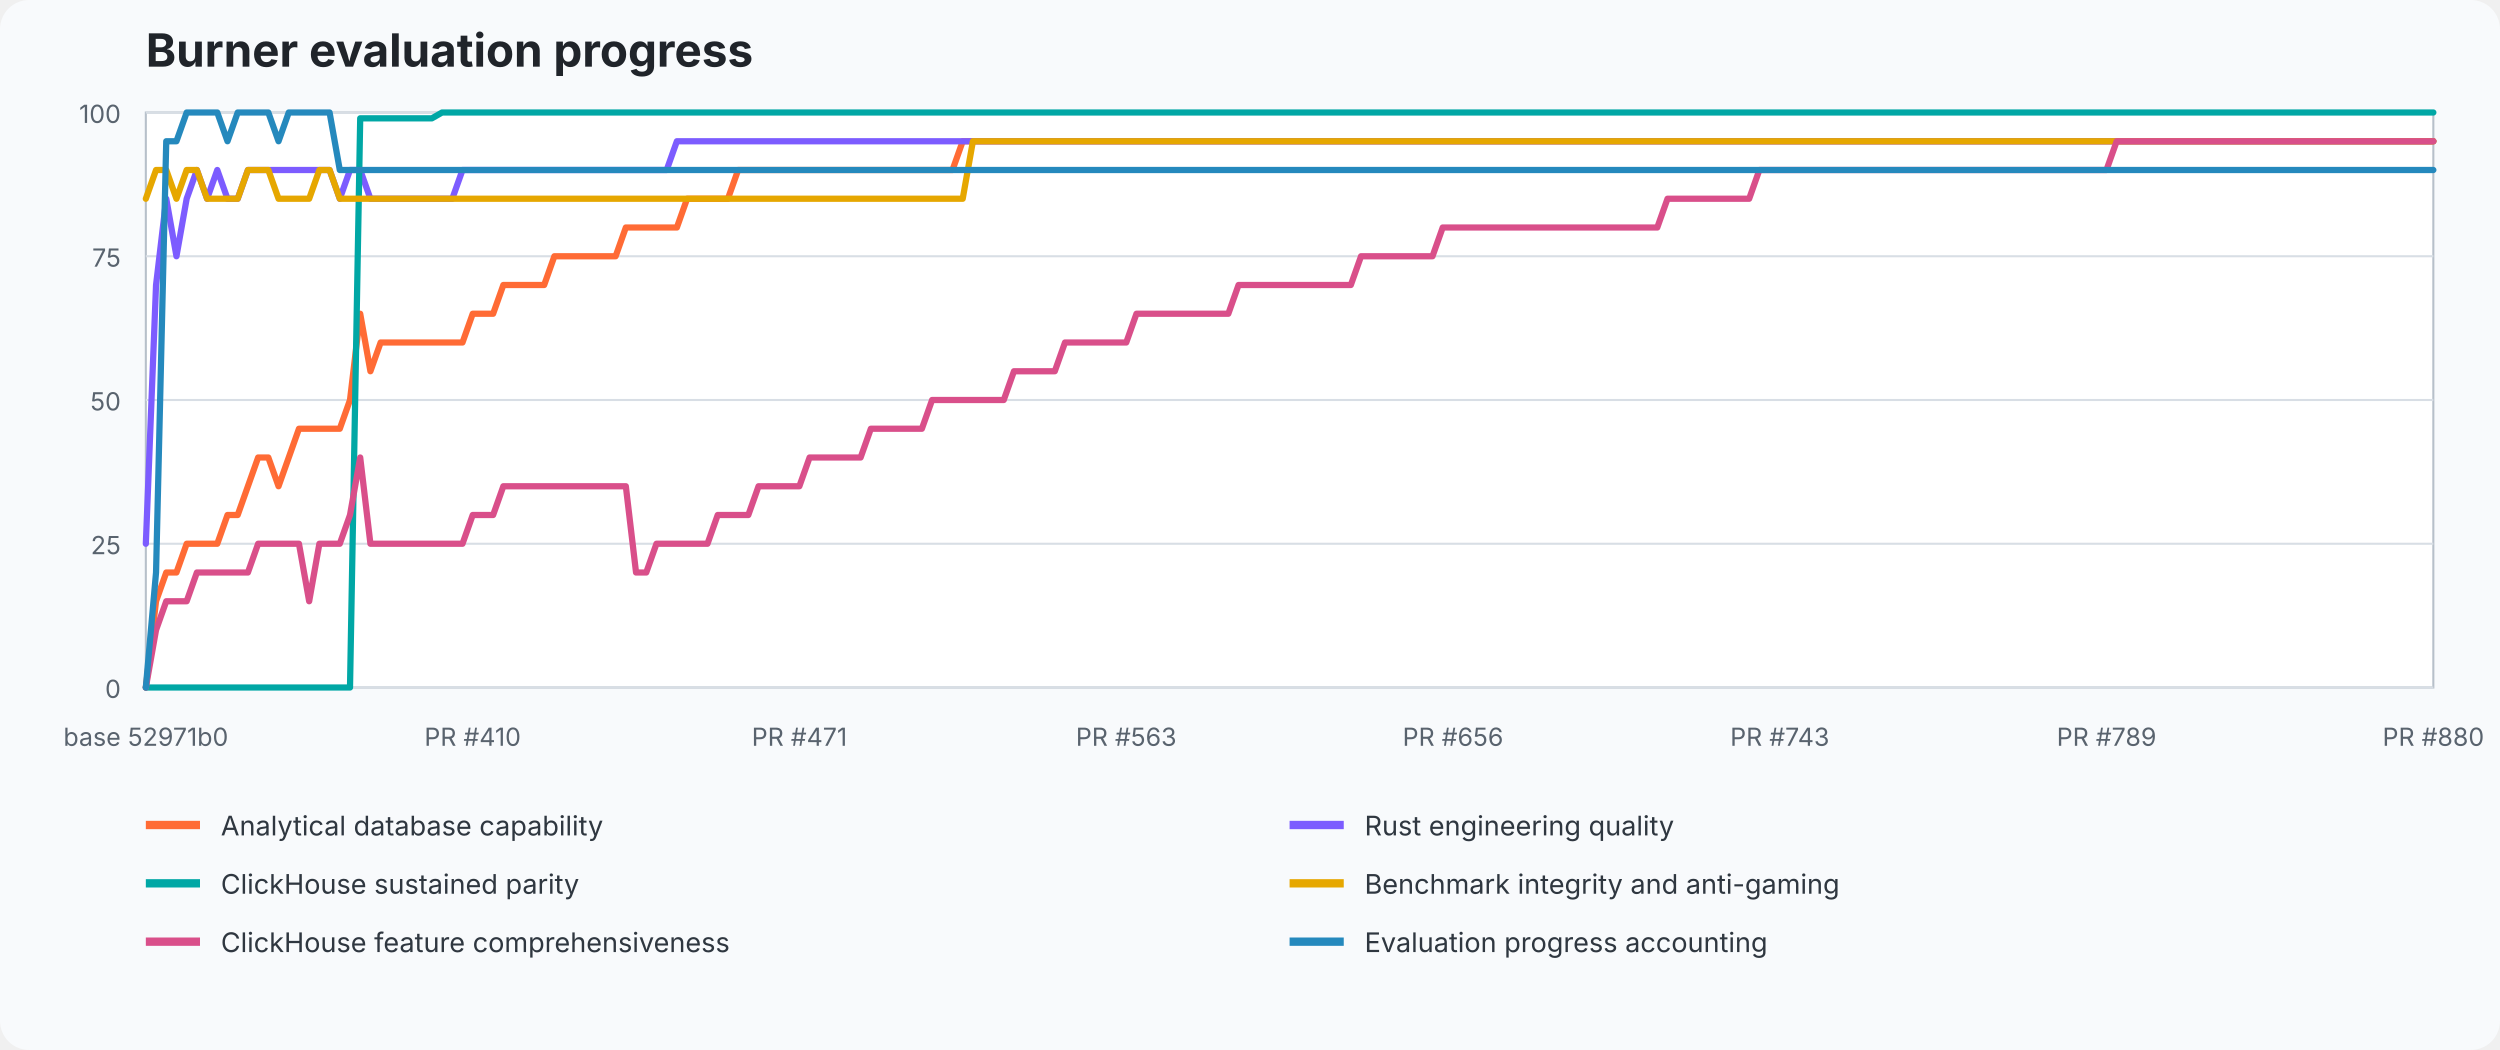
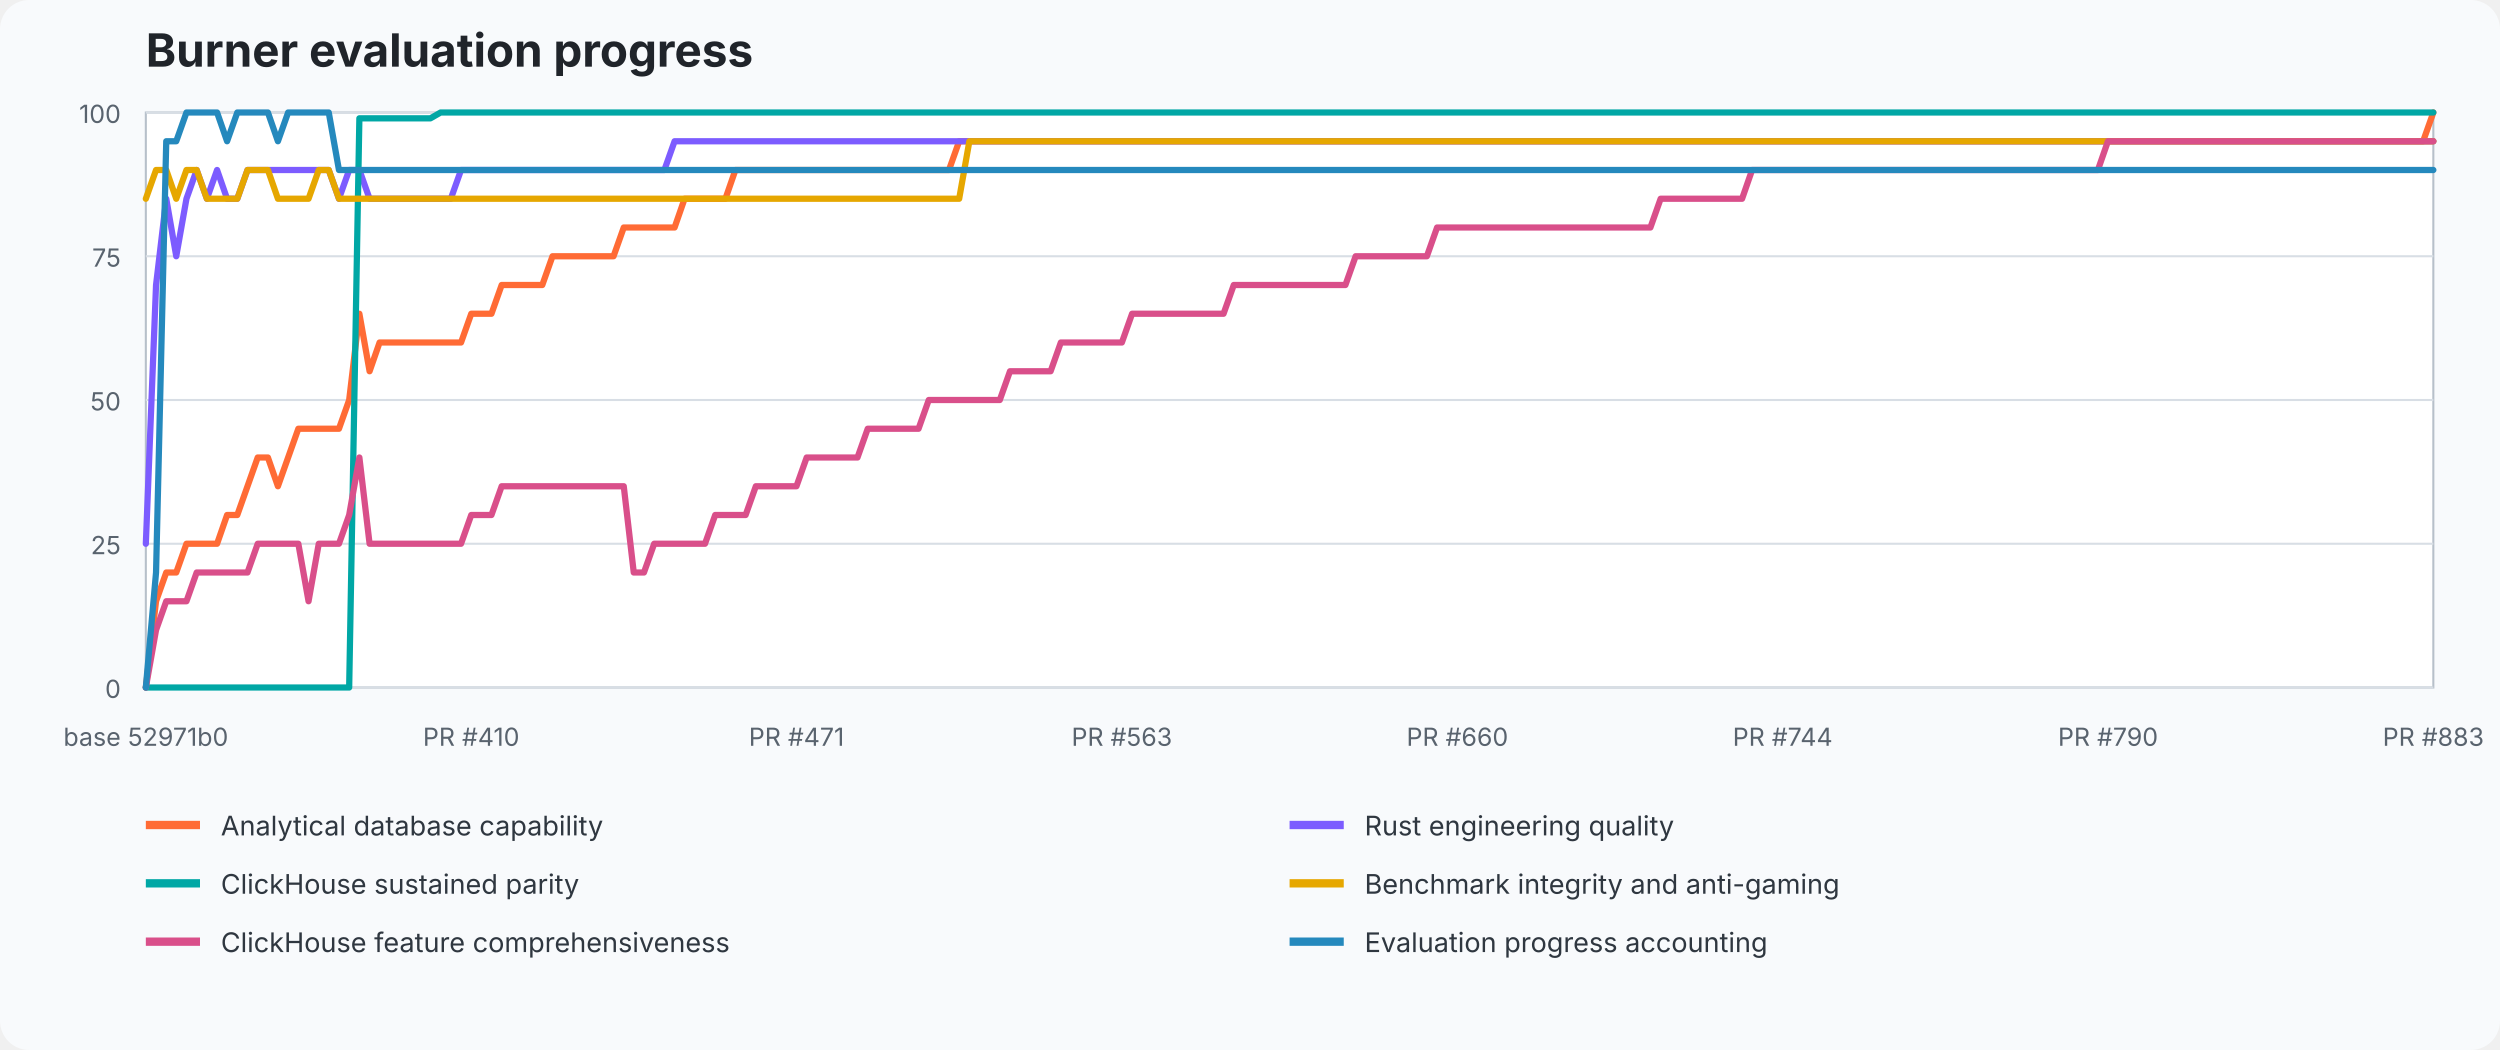
<svg xmlns="http://www.w3.org/2000/svg" width="1200" height="504" viewBox="0 0 1200 504" role="img" aria-labelledby="title desc">
  <style>text{font-family:ui-sans-serif,system-ui,-apple-system,BlinkMacSystemFont,"Segoe UI",sans-serif}.title{font-size:22px;font-weight:700;fill:#20242a}.axis{font-size:12px;fill:#59636e}.legend{font-size:13px;fill:#2f3740}.grid{stroke:#d8dee5;stroke-width:1}.plot{fill:#fff;stroke:#b7c0ca}</style>
  <rect width="100%" height="100%" fill="#f8fafc" rx="14" />
  <text x="70" y="32" class="title">Burner evaluation progress</text>
  <rect x="70" y="54" width="1098" height="276" class="plot" />
  <line x1="70" y1="330" x2="1168" y2="330" class="grid" />
  <text x="58" y="335" text-anchor="end" class="axis">0</text>
  <line x1="70" y1="261" x2="1168" y2="261" class="grid" />
  <text x="58" y="266" text-anchor="end" class="axis">25</text>
  <line x1="70" y1="192" x2="1168" y2="192" class="grid" />
  <text x="58" y="197" text-anchor="end" class="axis">50</text>
  <line x1="70" y1="123" x2="1168" y2="123" class="grid" />
  <text x="58" y="128" text-anchor="end" class="axis">75</text>
  <line x1="70" y1="54" x2="1168" y2="54" class="grid" />
  <text x="58" y="59" text-anchor="end" class="axis">100</text>
-   <polyline points="70.0,330.0 74.9,288.6 79.8,274.8 84.7,274.8 89.6,261.0 94.5,261.0 99.4,261.0 104.3,261.0 109.2,247.2 114.1,247.2 119.0,233.4 123.9,219.6 128.8,219.6 133.7,233.4 138.6,219.6 143.5,205.8 148.4,205.8 153.3,205.8 158.2,205.8 163.1,205.8 168.0,192.0 172.9,150.6 177.8,178.2 182.7,164.4 187.6,164.4 192.5,164.4 197.4,164.4 202.3,164.4 207.3,164.4 212.2,164.4 217.1,164.4 222.0,164.4 226.9,150.6 231.8,150.6 236.7,150.6 241.6,136.8 246.5,136.8 251.4,136.8 256.3,136.8 261.2,136.8 266.1,123.0 271.0,123.0 275.9,123.0 280.8,123.0 285.7,123.0 290.6,123.0 295.5,123.0 300.4,109.2 305.3,109.2 310.2,109.2 315.1,109.2 320.0,109.2 324.9,109.2 329.8,95.4 334.7,95.4 339.6,95.4 344.5,95.4 349.4,95.4 354.3,81.6 359.2,81.6 364.1,81.6 369.0,81.6 373.9,81.6 378.8,81.6 383.7,81.6 388.6,81.6 393.5,81.6 398.4,81.6 403.3,81.6 408.2,81.6 413.1,81.6 418.0,81.6 422.9,81.6 427.8,81.6 432.7,81.6 437.6,81.6 442.5,81.6 447.4,81.6 452.3,81.6 457.2,81.6 462.1,67.8 467.0,67.8 471.9,67.8 476.8,67.8 481.8,67.8 486.7,67.8 491.6,67.8 496.5,67.8 501.4,67.8 506.3,67.8 511.2,67.8 516.1,67.8 521.0,67.8 525.9,67.8 530.8,67.8 535.7,67.8 540.6,67.8 545.5,67.8 550.4,67.8 555.3,67.8 560.2,67.8 565.1,67.8 570.0,67.8 574.9,67.8 579.8,67.8 584.7,67.8 589.6,67.8 594.5,67.8 599.4,67.8 604.3,67.8 609.2,67.8 614.1,67.8 619.0,67.8 623.9,67.8 628.8,67.8 633.7,67.8 638.6,67.8 643.5,67.8 648.4,67.8 653.3,67.8 658.2,67.8 663.1,67.8 668.0,67.8 672.9,67.8 677.8,67.8 682.7,67.8 687.6,67.8 692.5,67.8 697.4,67.8 702.3,67.8 707.2,67.8 712.1,67.8 717.0,67.8 721.9,67.8 726.8,67.8 731.7,67.8 736.6,67.8 741.5,67.8 746.4,67.8 751.3,67.8 756.3,67.8 761.2,67.8 766.1,67.8 771.0,67.8 775.9,67.8 780.8,67.8 785.7,67.8 790.6,67.8 795.5,67.8 800.4,67.8 805.3,67.8 810.2,67.8 815.1,67.8 820.0,67.8 824.9,67.8 829.8,67.8 834.7,67.8 839.6,67.8 844.5,67.8 849.4,67.8 854.3,67.8 859.2,67.8 864.1,67.8 869.0,67.8 873.9,67.8 878.8,67.8 883.7,67.8 888.6,67.8 893.5,67.8 898.4,67.8 903.3,67.8 908.2,67.8 913.1,67.8 918.0,67.8 922.9,67.8 927.8,67.8 932.7,67.8 937.6,67.8 942.5,67.8 947.4,67.8 952.3,67.8 957.2,67.8 962.1,67.8 967.0,67.8 971.9,67.8 976.8,67.8 981.7,67.8 986.6,67.8 991.5,67.8 996.4,67.8 1001.3,67.8 1006.2,67.8 1011.1,67.8 1016.0,67.8 1020.9,67.8 1025.8,67.8 1030.8,67.8 1035.7,67.8 1040.6,67.8 1045.5,67.8 1050.4,67.8 1055.3,67.8 1060.2,67.8 1065.1,67.8 1070.0,67.8 1074.9,67.8 1079.8,67.8 1084.7,67.8 1089.6,67.8 1094.5,67.8 1099.4,67.8 1104.3,67.8 1109.2,67.8 1114.1,67.8 1119.0,67.8 1123.9,67.8 1128.8,67.8 1133.7,67.8 1138.6,67.8 1143.5,67.8 1148.4,67.8 1153.3,67.8 1158.2,67.8 1163.1,67.8 1168.0,67.8" fill="none" stroke="#ff6b35" stroke-width="3" stroke-linejoin="round" stroke-linecap="round" />
-   <polyline points="70.0,261.0 74.9,136.8 79.8,95.4 84.7,123.0 89.6,95.4 94.5,81.6 99.4,95.4 104.3,81.6 109.2,95.4 114.1,95.4 119.0,81.6 123.9,81.6 128.8,81.6 133.7,81.6 138.6,81.6 143.5,81.6 148.4,81.6 153.3,81.6 158.2,81.6 163.1,95.4 168.0,81.6 172.9,81.6 177.8,95.4 182.7,95.4 187.6,95.4 192.5,95.4 197.4,95.4 202.3,95.4 207.3,95.4 212.2,95.4 217.1,95.4 222.0,81.6 226.9,81.6 231.8,81.6 236.7,81.6 241.6,81.6 246.5,81.6 251.4,81.6 256.3,81.6 261.2,81.6 266.1,81.6 271.0,81.6 275.9,81.6 280.8,81.6 285.7,81.6 290.6,81.6 295.5,81.6 300.4,81.6 305.3,81.6 310.2,81.6 315.1,81.6 320.0,81.6 324.9,67.8 329.8,67.8 334.7,67.8 339.6,67.8 344.5,67.8 349.4,67.8 354.3,67.8 359.2,67.8 364.1,67.8 369.0,67.8 373.9,67.8 378.8,67.8 383.7,67.8 388.6,67.8 393.5,67.8 398.4,67.8 403.3,67.8 408.2,67.8 413.1,67.8 418.0,67.8 422.9,67.8 427.8,67.8 432.7,67.8 437.6,67.8 442.5,67.8 447.4,67.8 452.3,67.8 457.2,67.8 462.1,67.8 467.0,67.8 471.9,67.8 476.8,67.8 481.8,67.8 486.7,67.8 491.6,67.8 496.5,67.8 501.4,67.8 506.3,67.8 511.2,67.8 516.1,67.8 521.0,67.8 525.9,67.8 530.8,67.8 535.7,67.8 540.6,67.8 545.5,67.8 550.4,67.8 555.3,67.8 560.2,67.8 565.1,67.8 570.0,67.8 574.9,67.8 579.8,67.8 584.7,67.8 589.6,67.8 594.5,67.8 599.4,67.8 604.3,67.8 609.2,67.8 614.1,67.8 619.0,67.8 623.9,67.8 628.8,67.8 633.7,67.8 638.6,67.8 643.5,67.8 648.4,67.8 653.3,67.8 658.2,67.8 663.1,67.8 668.0,67.8 672.9,67.8 677.8,67.8 682.7,67.8 687.6,67.8 692.5,67.8 697.4,67.8 702.3,67.8 707.2,67.8 712.1,67.8 717.0,67.8 721.9,67.8 726.8,67.8 731.7,67.8 736.6,67.8 741.5,67.8 746.4,67.8 751.3,67.8 756.3,67.8 761.2,67.8 766.1,67.8 771.0,67.8 775.9,67.8 780.8,67.8 785.7,67.8 790.6,67.8 795.5,67.8 800.4,67.8 805.3,67.8 810.2,67.8 815.1,67.8 820.0,67.8 824.9,67.8 829.8,67.8 834.7,67.8 839.6,67.8 844.5,67.8 849.4,67.8 854.3,67.8 859.2,67.8 864.1,67.8 869.0,67.8 873.9,67.8 878.8,67.8 883.7,67.8 888.6,67.8 893.5,67.8 898.4,67.8 903.3,67.8 908.2,67.8 913.1,67.8 918.0,67.8 922.9,67.8 927.8,67.8 932.7,67.8 937.6,67.8 942.5,67.8 947.4,67.8 952.3,67.8 957.2,67.8 962.1,67.8 967.0,67.8 971.9,67.8 976.8,67.8 981.7,67.8 986.6,67.8 991.5,67.8 996.4,67.8 1001.3,67.8 1006.2,67.8 1011.1,67.8 1016.0,67.8 1020.9,67.8 1025.8,67.8 1030.8,67.8 1035.7,67.8 1040.6,67.8 1045.5,67.8 1050.4,67.8 1055.3,67.8 1060.2,67.8 1065.1,67.8 1070.0,67.8 1074.9,67.8 1079.8,67.8 1084.7,67.8 1089.6,67.8 1094.5,67.8 1099.4,67.8 1104.3,67.8 1109.2,67.8 1114.1,67.8 1119.0,67.8 1123.9,67.8 1128.8,67.8 1133.7,67.8 1138.6,67.8 1143.5,67.8 1148.4,67.8 1153.3,67.8 1158.2,67.8 1163.1,67.8 1168.0,67.8" fill="none" stroke="#7c5cff" stroke-width="3" stroke-linejoin="round" stroke-linecap="round" />
-   <polyline points="70.0,330.0 74.9,330.0 79.8,330.0 84.7,330.0 89.6,330.0 94.5,330.0 99.4,330.0 104.3,330.0 109.2,330.0 114.1,330.0 119.0,330.0 123.9,330.0 128.8,330.0 133.7,330.0 138.6,330.0 143.5,330.0 148.4,330.0 153.3,330.0 158.2,330.0 163.1,330.0 168.0,330.0 172.9,56.8 177.8,56.8 182.7,56.8 187.6,56.8 192.5,56.8 197.4,56.8 202.3,56.8 207.3,56.8 212.2,54.0 217.1,54.0 222.0,54.0 226.9,54.0 231.8,54.0 236.7,54.0 241.6,54.0 246.5,54.0 251.4,54.0 256.3,54.0 261.2,54.0 266.1,54.0 271.0,54.0 275.9,54.0 280.8,54.0 285.7,54.0 290.6,54.0 295.5,54.0 300.4,54.0 305.3,54.0 310.2,54.0 315.1,54.0 320.0,54.0 324.9,54.0 329.8,54.0 334.7,54.0 339.6,54.0 344.5,54.0 349.4,54.0 354.3,54.0 359.2,54.0 364.1,54.0 369.0,54.0 373.9,54.0 378.8,54.0 383.7,54.0 388.6,54.0 393.5,54.0 398.4,54.0 403.3,54.0 408.2,54.0 413.1,54.0 418.0,54.0 422.9,54.0 427.8,54.0 432.7,54.0 437.6,54.0 442.5,54.0 447.4,54.0 452.3,54.0 457.2,54.0 462.1,54.0 467.0,54.0 471.9,54.0 476.8,54.0 481.8,54.0 486.7,54.0 491.6,54.0 496.5,54.0 501.4,54.0 506.3,54.0 511.2,54.0 516.1,54.0 521.0,54.0 525.9,54.0 530.8,54.0 535.7,54.0 540.6,54.0 545.5,54.0 550.4,54.0 555.3,54.0 560.2,54.0 565.1,54.0 570.0,54.0 574.9,54.0 579.8,54.0 584.7,54.0 589.6,54.0 594.5,54.0 599.4,54.0 604.3,54.0 609.2,54.0 614.1,54.0 619.0,54.0 623.9,54.0 628.8,54.0 633.7,54.0 638.6,54.0 643.5,54.0 648.4,54.0 653.3,54.0 658.2,54.0 663.1,54.0 668.0,54.0 672.9,54.0 677.8,54.0 682.7,54.0 687.6,54.0 692.5,54.0 697.4,54.0 702.3,54.0 707.2,54.0 712.1,54.0 717.0,54.0 721.9,54.0 726.8,54.0 731.7,54.0 736.6,54.0 741.5,54.0 746.4,54.0 751.3,54.0 756.3,54.0 761.2,54.0 766.1,54.0 771.0,54.0 775.9,54.0 780.8,54.0 785.7,54.0 790.6,54.0 795.5,54.0 800.4,54.0 805.3,54.0 810.2,54.0 815.1,54.0 820.0,54.0 824.9,54.0 829.8,54.0 834.7,54.0 839.6,54.0 844.5,54.0 849.4,54.0 854.3,54.0 859.2,54.0 864.1,54.0 869.0,54.0 873.9,54.0 878.8,54.0 883.7,54.0 888.6,54.0 893.5,54.0 898.4,54.0 903.3,54.0 908.2,54.0 913.1,54.0 918.0,54.0 922.9,54.0 927.8,54.0 932.7,54.0 937.6,54.0 942.5,54.0 947.4,54.0 952.3,54.0 957.2,54.0 962.1,54.0 967.0,54.0 971.9,54.0 976.8,54.0 981.7,54.0 986.6,54.0 991.5,54.0 996.4,54.0 1001.3,54.0 1006.2,54.0 1011.1,54.0 1016.0,54.0 1020.9,54.0 1025.8,54.0 1030.8,54.0 1035.7,54.0 1040.6,54.0 1045.5,54.0 1050.4,54.0 1055.3,54.0 1060.2,54.0 1065.1,54.0 1070.0,54.0 1074.9,54.0 1079.8,54.0 1084.7,54.0 1089.6,54.0 1094.5,54.0 1099.4,54.0 1104.3,54.0 1109.2,54.0 1114.1,54.0 1119.0,54.0 1123.9,54.0 1128.8,54.0 1133.7,54.0 1138.6,54.0 1143.5,54.0 1148.4,54.0 1153.3,54.0 1158.2,54.0 1163.1,54.0 1168.0,54.0" fill="none" stroke="#00a7a5" stroke-width="3" stroke-linejoin="round" stroke-linecap="round" />
-   <polyline points="70.0,95.4 74.9,81.6 79.8,81.6 84.7,95.4 89.6,81.6 94.5,81.6 99.4,95.4 104.3,95.4 109.2,95.4 114.1,95.4 119.0,81.6 123.9,81.6 128.8,81.6 133.7,95.4 138.6,95.4 143.5,95.4 148.4,95.4 153.3,81.6 158.2,81.6 163.1,95.4 168.0,95.4 172.9,95.4 177.8,95.4 182.7,95.4 187.6,95.4 192.5,95.4 197.4,95.4 202.3,95.4 207.3,95.4 212.2,95.4 217.1,95.4 222.0,95.4 226.9,95.4 231.8,95.4 236.7,95.4 241.6,95.4 246.5,95.4 251.4,95.4 256.3,95.4 261.2,95.4 266.1,95.4 271.0,95.4 275.9,95.4 280.8,95.4 285.7,95.4 290.6,95.4 295.5,95.4 300.4,95.4 305.3,95.4 310.2,95.4 315.1,95.4 320.0,95.4 324.9,95.4 329.8,95.4 334.7,95.4 339.6,95.4 344.5,95.4 349.4,95.4 354.3,95.4 359.2,95.4 364.1,95.4 369.0,95.4 373.9,95.4 378.8,95.4 383.7,95.4 388.6,95.4 393.5,95.4 398.4,95.4 403.3,95.4 408.2,95.4 413.1,95.4 418.0,95.4 422.9,95.4 427.8,95.4 432.7,95.4 437.6,95.4 442.5,95.4 447.4,95.4 452.3,95.4 457.2,95.4 462.1,95.4 467.0,67.8 471.9,67.8 476.8,67.8 481.8,67.8 486.7,67.8 491.6,67.8 496.5,67.8 501.4,67.8 506.3,67.8 511.2,67.8 516.1,67.8 521.0,67.8 525.9,67.8 530.8,67.8 535.7,67.8 540.6,67.8 545.5,67.8 550.4,67.8 555.3,67.8 560.2,67.8 565.1,67.8 570.0,67.8 574.9,67.8 579.8,67.8 584.7,67.8 589.6,67.8 594.5,67.8 599.4,67.8 604.3,67.8 609.2,67.8 614.1,67.8 619.0,67.8 623.9,67.8 628.8,67.8 633.7,67.8 638.6,67.8 643.5,67.8 648.4,67.8 653.3,67.8 658.2,67.8 663.1,67.8 668.0,67.8 672.9,67.8 677.8,67.8 682.7,67.8 687.6,67.8 692.5,67.8 697.4,67.8 702.3,67.8 707.2,67.8 712.1,67.8 717.0,67.8 721.9,67.8 726.8,67.8 731.7,67.8 736.6,67.8 741.5,67.8 746.4,67.8 751.3,67.8 756.3,67.8 761.2,67.8 766.1,67.8 771.0,67.8 775.9,67.8 780.8,67.8 785.7,67.8 790.6,67.8 795.5,67.8 800.4,67.8 805.3,67.8 810.2,67.8 815.1,67.8 820.0,67.8 824.9,67.8 829.8,67.8 834.7,67.8 839.6,67.8 844.5,67.8 849.4,67.8 854.3,67.8 859.2,67.8 864.1,67.8 869.0,67.8 873.9,67.8 878.8,67.8 883.7,67.8 888.6,67.8 893.5,67.8 898.4,67.8 903.3,67.8 908.2,67.8 913.1,67.8 918.0,67.8 922.9,67.8 927.8,67.8 932.7,67.8 937.6,67.8 942.5,67.8 947.4,67.8 952.3,67.8 957.2,67.8 962.1,67.8 967.0,67.8 971.9,67.8 976.8,67.8 981.7,67.8 986.6,67.8 991.5,67.8 996.4,67.8 1001.3,67.8 1006.2,67.8 1011.1,67.8 1016.0,67.8 1020.9,67.8 1025.8,67.8 1030.8,67.8 1035.7,67.8 1040.6,67.8 1045.5,67.8 1050.4,67.8 1055.3,67.8 1060.2,67.8 1065.1,67.8 1070.0,67.8 1074.9,67.8 1079.8,67.8 1084.7,67.8 1089.6,67.8 1094.5,67.8 1099.4,67.8 1104.3,67.8 1109.2,67.8 1114.1,67.8 1119.0,67.8 1123.9,67.8 1128.8,67.8 1133.7,67.8 1138.6,67.8 1143.5,67.8 1148.4,67.8 1153.3,67.8 1158.2,67.8 1163.1,67.8 1168.0,67.8" fill="none" stroke="#e6a700" stroke-width="3" stroke-linejoin="round" stroke-linecap="round" />
-   <polyline points="70.0,330.0 74.9,302.4 79.8,288.6 84.7,288.6 89.6,288.6 94.5,274.8 99.4,274.8 104.3,274.8 109.2,274.8 114.1,274.8 119.0,274.8 123.9,261.0 128.8,261.0 133.7,261.0 138.6,261.0 143.5,261.0 148.4,288.6 153.3,261.0 158.2,261.0 163.1,261.0 168.0,247.2 172.9,219.6 177.8,261.0 182.7,261.0 187.6,261.0 192.5,261.0 197.4,261.0 202.3,261.0 207.3,261.0 212.2,261.0 217.1,261.0 222.0,261.0 226.9,247.2 231.8,247.2 236.7,247.2 241.6,233.4 246.5,233.4 251.4,233.4 256.3,233.4 261.2,233.4 266.1,233.4 271.0,233.4 275.9,233.4 280.8,233.4 285.7,233.4 290.6,233.4 295.5,233.4 300.4,233.4 305.3,274.8 310.2,274.8 315.1,261.0 320.0,261.0 324.9,261.0 329.8,261.0 334.7,261.0 339.6,261.0 344.5,247.2 349.4,247.2 354.3,247.2 359.2,247.2 364.1,233.4 369.0,233.4 373.9,233.4 378.8,233.4 383.7,233.4 388.6,219.6 393.5,219.6 398.4,219.6 403.3,219.6 408.2,219.6 413.1,219.6 418.0,205.8 422.9,205.8 427.8,205.8 432.7,205.8 437.6,205.8 442.5,205.8 447.4,192.0 452.3,192.0 457.2,192.0 462.1,192.0 467.0,192.0 471.9,192.0 476.8,192.0 481.8,192.0 486.7,178.2 491.6,178.2 496.5,178.2 501.4,178.2 506.3,178.2 511.2,164.4 516.1,164.4 521.0,164.4 525.9,164.4 530.8,164.4 535.7,164.4 540.6,164.4 545.5,150.6 550.4,150.6 555.3,150.6 560.2,150.6 565.1,150.6 570.0,150.6 574.9,150.6 579.8,150.6 584.7,150.6 589.6,150.6 594.5,136.8 599.4,136.8 604.3,136.8 609.2,136.8 614.1,136.8 619.0,136.8 623.9,136.8 628.8,136.8 633.7,136.8 638.6,136.8 643.5,136.8 648.4,136.8 653.3,123.0 658.2,123.0 663.1,123.0 668.0,123.0 672.9,123.0 677.8,123.0 682.7,123.0 687.6,123.0 692.5,109.2 697.4,109.2 702.3,109.2 707.2,109.2 712.1,109.2 717.0,109.2 721.9,109.2 726.8,109.2 731.7,109.2 736.6,109.2 741.5,109.2 746.4,109.2 751.3,109.2 756.3,109.2 761.2,109.2 766.1,109.2 771.0,109.2 775.9,109.2 780.8,109.2 785.7,109.2 790.6,109.2 795.5,109.2 800.4,95.4 805.3,95.4 810.2,95.4 815.1,95.4 820.0,95.4 824.9,95.4 829.8,95.4 834.7,95.4 839.6,95.4 844.5,81.6 849.4,81.6 854.3,81.6 859.2,81.6 864.1,81.6 869.0,81.6 873.9,81.6 878.8,81.6 883.7,81.6 888.6,81.6 893.5,81.6 898.4,81.6 903.3,81.6 908.2,81.6 913.1,81.6 918.0,81.6 922.9,81.6 927.8,81.6 932.7,81.6 937.6,81.6 942.5,81.6 947.4,81.6 952.3,81.6 957.2,81.6 962.1,81.6 967.0,81.6 971.9,81.6 976.8,81.6 981.7,81.6 986.6,81.6 991.5,81.6 996.4,81.6 1001.3,81.6 1006.2,81.6 1011.1,81.6 1016.0,67.8 1020.9,67.8 1025.8,67.8 1030.8,67.8 1035.7,67.8 1040.6,67.8 1045.5,67.8 1050.4,67.8 1055.3,67.8 1060.2,67.8 1065.1,67.8 1070.0,67.8 1074.9,67.8 1079.8,67.8 1084.7,67.8 1089.6,67.8 1094.5,67.8 1099.4,67.8 1104.3,67.8 1109.2,67.8 1114.1,67.8 1119.0,67.8 1123.9,67.8 1128.8,67.8 1133.7,67.8 1138.6,67.8 1143.5,67.8 1148.4,67.8 1153.3,67.8 1158.2,67.8 1163.1,67.8 1168.0,67.8" fill="none" stroke="#d94f8a" stroke-width="3" stroke-linejoin="round" stroke-linecap="round" />
-   <polyline points="70.0,330.0 74.9,274.8 79.8,67.8 84.7,67.8 89.6,54.0 94.5,54.0 99.4,54.0 104.3,54.0 109.2,67.8 114.1,54.0 119.0,54.0 123.9,54.0 128.8,54.0 133.7,67.8 138.6,54.0 143.5,54.0 148.4,54.0 153.3,54.0 158.2,54.0 163.1,81.6 168.0,81.6 172.9,81.6 177.8,81.6 182.7,81.6 187.6,81.6 192.5,81.6 197.4,81.6 202.3,81.6 207.3,81.6 212.2,81.6 217.1,81.6 222.0,81.6 226.9,81.6 231.8,81.6 236.7,81.6 241.6,81.6 246.5,81.6 251.4,81.6 256.3,81.6 261.2,81.6 266.1,81.6 271.0,81.6 275.9,81.6 280.8,81.6 285.7,81.6 290.6,81.6 295.5,81.6 300.4,81.6 305.3,81.6 310.2,81.6 315.1,81.6 320.0,81.6 324.9,81.6 329.8,81.6 334.7,81.6 339.6,81.6 344.5,81.6 349.4,81.6 354.3,81.6 359.2,81.6 364.1,81.6 369.0,81.6 373.9,81.6 378.8,81.6 383.7,81.6 388.6,81.6 393.5,81.6 398.4,81.6 403.3,81.6 408.2,81.6 413.1,81.6 418.0,81.6 422.9,81.6 427.8,81.6 432.7,81.6 437.6,81.6 442.5,81.6 447.4,81.6 452.3,81.6 457.2,81.6 462.1,81.6 467.0,81.6 471.9,81.6 476.8,81.6 481.8,81.6 486.7,81.6 491.6,81.6 496.5,81.6 501.4,81.6 506.3,81.6 511.2,81.6 516.1,81.6 521.0,81.6 525.9,81.6 530.8,81.6 535.7,81.6 540.6,81.6 545.5,81.6 550.4,81.6 555.3,81.6 560.2,81.6 565.1,81.6 570.0,81.6 574.9,81.6 579.8,81.6 584.7,81.6 589.6,81.6 594.5,81.6 599.4,81.6 604.3,81.6 609.2,81.6 614.1,81.6 619.0,81.6 623.9,81.6 628.8,81.6 633.7,81.6 638.6,81.6 643.5,81.6 648.4,81.6 653.3,81.6 658.2,81.6 663.1,81.6 668.0,81.6 672.9,81.6 677.8,81.6 682.7,81.6 687.6,81.6 692.5,81.6 697.4,81.6 702.3,81.6 707.2,81.6 712.1,81.6 717.0,81.6 721.9,81.6 726.8,81.6 731.7,81.6 736.6,81.6 741.5,81.6 746.4,81.6 751.3,81.6 756.3,81.6 761.2,81.6 766.1,81.6 771.0,81.6 775.9,81.6 780.8,81.6 785.7,81.6 790.6,81.6 795.5,81.6 800.4,81.6 805.3,81.6 810.2,81.6 815.1,81.6 820.0,81.6 824.9,81.6 829.8,81.6 834.7,81.6 839.6,81.6 844.5,81.6 849.4,81.6 854.3,81.6 859.2,81.6 864.1,81.6 869.0,81.6 873.9,81.6 878.8,81.6 883.7,81.6 888.6,81.6 893.5,81.6 898.4,81.6 903.3,81.6 908.2,81.6 913.1,81.6 918.0,81.6 922.9,81.6 927.8,81.6 932.7,81.6 937.6,81.6 942.5,81.6 947.4,81.6 952.3,81.6 957.2,81.6 962.1,81.6 967.0,81.6 971.9,81.6 976.8,81.6 981.7,81.6 986.6,81.6 991.5,81.6 996.4,81.6 1001.3,81.6 1006.2,81.6 1011.1,81.6 1016.0,81.6 1020.9,81.6 1025.8,81.6 1030.8,81.6 1035.7,81.6 1040.6,81.6 1045.5,81.6 1050.4,81.6 1055.3,81.6 1060.2,81.6 1065.1,81.6 1070.0,81.6 1074.9,81.6 1079.8,81.6 1084.7,81.6 1089.6,81.6 1094.5,81.6 1099.4,81.6 1104.3,81.6 1109.2,81.6 1114.1,81.6 1119.0,81.6 1123.9,81.6 1128.8,81.6 1133.7,81.6 1138.6,81.6 1143.5,81.6 1148.4,81.6 1153.3,81.6 1158.2,81.6 1163.1,81.6 1168.0,81.6" fill="none" stroke="#2589bd" stroke-width="3" stroke-linejoin="round" stroke-linecap="round" />
+   <polyline points="70.0,330.0 74.9,288.6 79.8,274.8 84.6,274.8 89.5,261.0 94.4,261.0 99.3,261.0 104.2,261.0 109.0,247.2 113.9,247.2 118.8,233.4 123.7,219.6 128.6,219.6 133.4,233.4 138.3,219.6 143.2,205.8 148.1,205.8 153.0,205.8 157.8,205.8 162.7,205.8 167.6,192.0 172.5,150.6 177.4,178.2 182.2,164.4 187.1,164.4 192.0,164.4 196.9,164.4 201.8,164.4 206.6,164.4 211.5,164.4 216.4,164.4 221.3,164.4 226.2,150.6 231.0,150.6 235.9,150.6 240.8,136.8 245.7,136.8 250.6,136.8 255.4,136.8 260.3,136.8 265.2,123.0 270.1,123.0 275.0,123.0 279.8,123.0 284.7,123.0 289.6,123.0 294.5,123.0 299.4,109.2 304.2,109.2 309.1,109.2 314.0,109.2 318.9,109.2 323.8,109.2 328.6,95.4 333.5,95.4 338.4,95.4 343.3,95.4 348.2,95.4 353.0,81.6 357.9,81.6 362.8,81.6 367.7,81.6 372.6,81.6 377.4,81.6 382.3,81.6 387.2,81.6 392.1,81.6 397.0,81.6 401.8,81.6 406.7,81.6 411.6,81.6 416.5,81.6 421.4,81.6 426.2,81.6 431.1,81.6 436.0,81.6 440.9,81.6 445.8,81.6 450.6,81.6 455.5,81.6 460.4,67.8 465.3,67.8 470.2,67.8 475.0,67.8 479.9,67.8 484.8,67.8 489.7,67.8 494.6,67.8 499.4,67.8 504.3,67.8 509.2,67.8 514.1,67.8 519.0,67.8 523.8,67.8 528.7,67.8 533.6,67.8 538.5,67.8 543.4,67.8 548.2,67.8 553.1,67.8 558.0,67.8 562.9,67.8 567.8,67.8 572.6,67.8 577.5,67.8 582.4,67.8 587.3,67.8 592.2,67.8 597.0,67.8 601.9,67.8 606.8,67.8 611.7,67.8 616.6,67.8 621.4,67.8 626.3,67.8 631.2,67.8 636.1,67.8 641.0,67.8 645.8,67.8 650.7,67.8 655.6,67.8 660.5,67.8 665.4,67.8 670.2,67.8 675.1,67.8 680.0,67.8 684.9,67.8 689.8,67.8 694.6,67.8 699.5,67.8 704.4,67.8 709.3,67.8 714.2,67.8 719.0,67.8 723.9,67.8 728.8,67.8 733.7,67.8 738.6,67.8 743.4,67.8 748.3,67.8 753.2,67.8 758.1,67.8 763.0,67.8 767.8,67.8 772.7,67.8 777.6,67.8 782.5,67.8 787.4,67.8 792.2,67.8 797.1,67.8 802.0,67.8 806.9,67.8 811.8,67.8 816.6,67.8 821.5,67.8 826.4,67.8 831.3,67.8 836.2,67.8 841.0,67.8 845.9,67.8 850.8,67.8 855.7,67.8 860.6,67.8 865.4,67.8 870.3,67.8 875.2,67.8 880.1,67.8 885.0,67.8 889.8,67.8 894.7,67.8 899.6,67.8 904.5,67.8 909.4,67.8 914.2,67.8 919.1,67.8 924.0,67.8 928.9,67.8 933.8,67.8 938.6,67.8 943.5,67.8 948.4,67.8 953.3,67.8 958.2,67.8 963.0,67.8 967.9,67.8 972.8,67.8 977.7,67.8 982.6,67.8 987.4,67.8 992.3,67.8 997.2,67.8 1002.1,67.8 1007.0,67.8 1011.8,67.8 1016.7,67.8 1021.6,67.8 1026.5,67.8 1031.4,67.8 1036.2,67.8 1041.1,67.8 1046.0,67.8 1050.9,67.8 1055.8,67.8 1060.6,67.8 1065.5,67.8 1070.4,67.8 1075.3,67.8 1080.2,67.8 1085.0,67.8 1089.9,67.8 1094.8,67.8 1099.7,67.8 1104.6,67.8 1109.4,67.8 1114.3,67.8 1119.2,67.8 1124.1,67.8 1129.0,67.8 1133.8,67.8 1138.7,67.8 1143.6,67.8 1148.5,67.8 1153.4,67.8 1158.2,67.8 1163.1,67.8 1168.0,54.0" fill="none" stroke="#ff6b35" stroke-width="3" stroke-linejoin="round" stroke-linecap="round" />
+   <polyline points="70.0,261.0 74.9,136.8 79.8,95.4 84.6,123.0 89.5,95.4 94.4,81.6 99.3,95.4 104.2,81.6 109.0,95.4 113.9,95.4 118.8,81.6 123.7,81.6 128.6,81.6 133.4,81.6 138.3,81.6 143.2,81.6 148.1,81.6 153.0,81.6 157.8,81.6 162.7,95.4 167.6,81.6 172.5,81.6 177.4,95.4 182.2,95.4 187.1,95.4 192.0,95.4 196.9,95.4 201.8,95.4 206.6,95.4 211.5,95.4 216.4,95.4 221.3,81.6 226.2,81.6 231.0,81.6 235.9,81.6 240.8,81.6 245.7,81.6 250.6,81.6 255.4,81.6 260.3,81.6 265.2,81.6 270.1,81.6 275.0,81.6 279.8,81.6 284.7,81.6 289.6,81.6 294.5,81.6 299.4,81.6 304.2,81.6 309.1,81.6 314.0,81.6 318.9,81.6 323.8,67.8 328.6,67.8 333.5,67.8 338.4,67.8 343.3,67.8 348.2,67.8 353.0,67.8 357.9,67.8 362.8,67.8 367.7,67.8 372.6,67.8 377.4,67.8 382.3,67.8 387.2,67.8 392.1,67.8 397.0,67.8 401.8,67.8 406.7,67.8 411.6,67.8 416.5,67.8 421.4,67.8 426.2,67.8 431.1,67.8 436.0,67.8 440.9,67.8 445.8,67.8 450.6,67.8 455.5,67.8 460.4,67.8 465.3,67.8 470.2,67.8 475.0,67.8 479.9,67.8 484.8,67.8 489.7,67.8 494.6,67.8 499.4,67.8 504.3,67.8 509.2,67.8 514.1,67.8 519.0,67.8 523.8,67.8 528.7,67.8 533.6,67.8 538.5,67.8 543.4,67.8 548.2,67.8 553.1,67.8 558.0,67.8 562.9,67.8 567.8,67.8 572.6,67.8 577.5,67.8 582.4,67.8 587.3,67.8 592.2,67.8 597.0,67.8 601.9,67.8 606.8,67.8 611.7,67.8 616.6,67.8 621.4,67.8 626.3,67.8 631.2,67.8 636.1,67.8 641.0,67.8 645.8,67.8 650.7,67.8 655.6,67.8 660.5,67.8 665.4,67.8 670.2,67.8 675.1,67.8 680.0,67.8 684.9,67.8 689.8,67.8 694.6,67.8 699.5,67.8 704.4,67.8 709.3,67.8 714.2,67.8 719.0,67.8 723.9,67.8 728.8,67.8 733.7,67.8 738.6,67.8 743.4,67.8 748.3,67.8 753.2,67.8 758.1,67.8 763.0,67.8 767.8,67.8 772.7,67.8 777.6,67.8 782.5,67.8 787.4,67.8 792.2,67.8 797.1,67.8 802.0,67.8 806.9,67.8 811.8,67.8 816.6,67.8 821.5,67.8 826.4,67.8 831.3,67.8 836.2,67.8 841.0,67.8 845.9,67.8 850.8,67.8 855.7,67.8 860.6,67.8 865.4,67.8 870.3,67.8 875.2,67.8 880.1,67.8 885.0,67.8 889.8,67.8 894.7,67.8 899.6,67.8 904.5,67.8 909.4,67.8 914.2,67.8 919.1,67.8 924.0,67.8 928.9,67.8 933.8,67.8 938.6,67.8 943.5,67.8 948.4,67.8 953.3,67.8 958.2,67.8 963.0,67.8 967.9,67.8 972.8,67.8 977.7,67.8 982.6,67.8 987.4,67.8 992.3,67.8 997.2,67.8 1002.1,67.8 1007.0,67.8 1011.8,67.8 1016.7,67.8 1021.6,67.8 1026.5,67.8 1031.4,67.8 1036.2,67.8 1041.1,67.8 1046.0,67.8 1050.9,67.8 1055.8,67.8 1060.6,67.8 1065.5,67.8 1070.4,67.8 1075.3,67.8 1080.2,67.8 1085.0,67.8 1089.9,67.8 1094.8,67.8 1099.7,67.8 1104.6,67.8 1109.4,67.8 1114.3,67.8 1119.2,67.8 1124.1,67.8 1129.0,67.8 1133.8,67.8 1138.7,67.8 1143.6,67.8 1148.5,67.8 1153.4,67.8 1158.2,67.8 1163.1,67.8 1168.0,67.8" fill="none" stroke="#7c5cff" stroke-width="3" stroke-linejoin="round" stroke-linecap="round" />
+   <polyline points="70.0,330.0 74.9,330.0 79.8,330.0 84.6,330.0 89.5,330.0 94.4,330.0 99.3,330.0 104.2,330.0 109.0,330.0 113.9,330.0 118.8,330.0 123.7,330.0 128.6,330.0 133.4,330.0 138.3,330.0 143.2,330.0 148.1,330.0 153.0,330.0 157.8,330.0 162.7,330.0 167.6,330.0 172.5,56.8 177.4,56.8 182.2,56.8 187.1,56.8 192.0,56.8 196.9,56.8 201.8,56.8 206.6,56.8 211.5,54.0 216.4,54.0 221.3,54.0 226.2,54.0 231.0,54.0 235.9,54.0 240.8,54.0 245.7,54.0 250.6,54.0 255.4,54.0 260.3,54.0 265.2,54.0 270.1,54.0 275.0,54.0 279.8,54.0 284.7,54.0 289.6,54.0 294.5,54.0 299.4,54.0 304.2,54.0 309.1,54.0 314.0,54.0 318.9,54.0 323.8,54.0 328.6,54.0 333.5,54.0 338.4,54.0 343.3,54.0 348.2,54.0 353.0,54.0 357.9,54.0 362.8,54.0 367.7,54.0 372.6,54.0 377.4,54.0 382.3,54.0 387.2,54.0 392.1,54.0 397.0,54.0 401.8,54.0 406.7,54.0 411.6,54.0 416.5,54.0 421.4,54.0 426.2,54.0 431.1,54.0 436.0,54.0 440.9,54.0 445.8,54.0 450.6,54.0 455.5,54.0 460.4,54.0 465.3,54.0 470.2,54.0 475.0,54.0 479.9,54.0 484.8,54.0 489.7,54.0 494.6,54.0 499.4,54.0 504.3,54.0 509.2,54.0 514.1,54.0 519.0,54.0 523.8,54.0 528.7,54.0 533.6,54.0 538.5,54.0 543.4,54.0 548.2,54.0 553.1,54.0 558.0,54.0 562.9,54.0 567.8,54.0 572.6,54.0 577.5,54.0 582.4,54.0 587.3,54.0 592.2,54.0 597.0,54.0 601.9,54.0 606.8,54.0 611.7,54.0 616.6,54.0 621.4,54.0 626.3,54.0 631.2,54.0 636.1,54.0 641.0,54.0 645.8,54.0 650.7,54.0 655.6,54.0 660.5,54.0 665.4,54.0 670.2,54.0 675.1,54.0 680.0,54.0 684.9,54.0 689.8,54.0 694.6,54.0 699.5,54.0 704.4,54.0 709.3,54.0 714.2,54.0 719.0,54.0 723.9,54.0 728.8,54.0 733.7,54.0 738.6,54.0 743.4,54.0 748.3,54.0 753.2,54.0 758.1,54.0 763.0,54.0 767.8,54.0 772.7,54.0 777.6,54.0 782.5,54.0 787.4,54.0 792.2,54.0 797.1,54.0 802.0,54.0 806.9,54.0 811.8,54.0 816.6,54.0 821.5,54.0 826.4,54.0 831.3,54.0 836.2,54.0 841.0,54.0 845.9,54.0 850.8,54.0 855.7,54.0 860.6,54.0 865.4,54.0 870.3,54.0 875.2,54.0 880.1,54.0 885.0,54.0 889.8,54.0 894.7,54.0 899.6,54.0 904.5,54.0 909.4,54.0 914.2,54.0 919.1,54.0 924.0,54.0 928.9,54.0 933.8,54.0 938.6,54.0 943.5,54.0 948.4,54.0 953.3,54.0 958.2,54.0 963.0,54.0 967.9,54.0 972.8,54.0 977.7,54.0 982.6,54.0 987.4,54.0 992.3,54.0 997.2,54.0 1002.1,54.0 1007.0,54.0 1011.8,54.0 1016.7,54.0 1021.6,54.0 1026.5,54.0 1031.4,54.0 1036.2,54.0 1041.1,54.0 1046.0,54.0 1050.9,54.0 1055.8,54.0 1060.6,54.0 1065.5,54.0 1070.4,54.0 1075.3,54.0 1080.2,54.0 1085.0,54.0 1089.9,54.0 1094.8,54.0 1099.7,54.0 1104.6,54.0 1109.4,54.0 1114.3,54.0 1119.2,54.0 1124.1,54.0 1129.0,54.0 1133.8,54.0 1138.7,54.0 1143.6,54.0 1148.5,54.0 1153.4,54.0 1158.2,54.0 1163.1,54.0 1168.0,54.0" fill="none" stroke="#00a7a5" stroke-width="3" stroke-linejoin="round" stroke-linecap="round" />
+   <polyline points="70.0,95.4 74.9,81.6 79.8,81.6 84.6,95.4 89.5,81.6 94.4,81.6 99.3,95.4 104.2,95.4 109.0,95.4 113.9,95.4 118.8,81.6 123.7,81.6 128.6,81.6 133.4,95.4 138.3,95.4 143.2,95.4 148.1,95.4 153.0,81.6 157.8,81.6 162.7,95.4 167.6,95.4 172.5,95.4 177.4,95.4 182.2,95.4 187.1,95.4 192.0,95.4 196.9,95.4 201.8,95.4 206.6,95.4 211.5,95.4 216.4,95.4 221.3,95.4 226.2,95.4 231.0,95.4 235.9,95.4 240.8,95.4 245.7,95.4 250.6,95.4 255.4,95.4 260.3,95.4 265.2,95.4 270.1,95.4 275.0,95.4 279.8,95.4 284.7,95.4 289.6,95.4 294.5,95.4 299.4,95.4 304.2,95.4 309.1,95.4 314.0,95.4 318.9,95.4 323.8,95.4 328.6,95.4 333.5,95.4 338.4,95.4 343.3,95.4 348.2,95.4 353.0,95.4 357.9,95.4 362.8,95.4 367.7,95.4 372.6,95.4 377.4,95.4 382.3,95.4 387.2,95.4 392.1,95.4 397.0,95.4 401.8,95.4 406.7,95.4 411.6,95.4 416.5,95.4 421.4,95.4 426.2,95.4 431.1,95.4 436.0,95.4 440.9,95.4 445.8,95.4 450.6,95.4 455.5,95.4 460.4,95.4 465.3,67.8 470.2,67.8 475.0,67.8 479.9,67.8 484.8,67.8 489.7,67.8 494.6,67.8 499.4,67.8 504.3,67.8 509.2,67.8 514.1,67.8 519.0,67.8 523.8,67.8 528.7,67.8 533.6,67.8 538.5,67.8 543.4,67.8 548.2,67.8 553.1,67.8 558.0,67.8 562.9,67.8 567.8,67.8 572.6,67.8 577.5,67.8 582.4,67.8 587.3,67.8 592.2,67.8 597.0,67.8 601.9,67.8 606.8,67.8 611.7,67.8 616.6,67.8 621.4,67.8 626.3,67.8 631.2,67.8 636.1,67.8 641.0,67.8 645.8,67.8 650.7,67.8 655.6,67.8 660.5,67.8 665.4,67.8 670.2,67.8 675.1,67.8 680.0,67.8 684.9,67.8 689.8,67.8 694.6,67.8 699.5,67.8 704.4,67.8 709.3,67.8 714.2,67.8 719.0,67.8 723.9,67.8 728.8,67.8 733.7,67.8 738.6,67.8 743.4,67.8 748.3,67.8 753.2,67.8 758.1,67.8 763.0,67.8 767.8,67.8 772.7,67.8 777.6,67.8 782.5,67.8 787.4,67.8 792.2,67.8 797.1,67.8 802.0,67.8 806.9,67.8 811.8,67.8 816.6,67.8 821.5,67.8 826.4,67.8 831.3,67.8 836.2,67.8 841.0,67.8 845.9,67.8 850.8,67.8 855.7,67.8 860.6,67.8 865.4,67.8 870.3,67.8 875.2,67.8 880.1,67.8 885.0,67.8 889.8,67.8 894.7,67.8 899.6,67.8 904.5,67.8 909.4,67.8 914.2,67.8 919.1,67.8 924.0,67.8 928.9,67.8 933.8,67.8 938.6,67.8 943.5,67.8 948.4,67.8 953.3,67.8 958.2,67.8 963.0,67.8 967.9,67.8 972.8,67.8 977.7,67.8 982.6,67.8 987.4,67.8 992.3,67.8 997.2,67.8 1002.1,67.8 1007.0,67.8 1011.8,67.8 1016.7,67.8 1021.6,67.8 1026.5,67.8 1031.4,67.8 1036.2,67.8 1041.1,67.8 1046.0,67.8 1050.9,67.8 1055.8,67.8 1060.6,67.8 1065.5,67.8 1070.4,67.8 1075.3,67.8 1080.2,67.8 1085.0,67.8 1089.9,67.8 1094.8,67.8 1099.7,67.8 1104.6,67.8 1109.4,67.8 1114.3,67.8 1119.2,67.8 1124.1,67.8 1129.0,67.8 1133.8,67.8 1138.7,67.8 1143.6,67.8 1148.5,67.8 1153.4,67.8 1158.2,67.8 1163.1,67.8 1168.0,67.8" fill="none" stroke="#e6a700" stroke-width="3" stroke-linejoin="round" stroke-linecap="round" />
+   <polyline points="70.0,330.0 74.9,302.4 79.8,288.6 84.6,288.6 89.5,288.6 94.4,274.8 99.3,274.8 104.2,274.8 109.0,274.8 113.9,274.8 118.8,274.8 123.7,261.0 128.6,261.0 133.4,261.0 138.3,261.0 143.2,261.0 148.1,288.6 153.0,261.0 157.8,261.0 162.7,261.0 167.6,247.2 172.5,219.6 177.4,261.0 182.2,261.0 187.1,261.0 192.0,261.0 196.9,261.0 201.8,261.0 206.6,261.0 211.5,261.0 216.4,261.0 221.3,261.0 226.2,247.2 231.0,247.2 235.9,247.2 240.8,233.4 245.7,233.4 250.6,233.4 255.4,233.4 260.3,233.4 265.2,233.4 270.1,233.4 275.0,233.4 279.8,233.4 284.7,233.4 289.6,233.4 294.5,233.4 299.4,233.4 304.2,274.8 309.1,274.8 314.0,261.0 318.9,261.0 323.8,261.0 328.6,261.0 333.5,261.0 338.4,261.0 343.3,247.2 348.2,247.2 353.0,247.2 357.9,247.2 362.8,233.4 367.7,233.4 372.6,233.4 377.4,233.4 382.3,233.4 387.2,219.6 392.1,219.6 397.0,219.6 401.8,219.6 406.7,219.6 411.6,219.6 416.5,205.8 421.4,205.8 426.2,205.8 431.1,205.8 436.0,205.8 440.9,205.8 445.8,192.0 450.6,192.0 455.5,192.0 460.4,192.0 465.3,192.0 470.2,192.0 475.0,192.0 479.9,192.0 484.8,178.2 489.7,178.2 494.6,178.2 499.4,178.2 504.3,178.2 509.2,164.4 514.1,164.4 519.0,164.4 523.8,164.4 528.7,164.4 533.6,164.4 538.5,164.4 543.4,150.6 548.2,150.6 553.1,150.6 558.0,150.6 562.9,150.6 567.8,150.6 572.6,150.6 577.5,150.6 582.4,150.6 587.3,150.6 592.2,136.8 597.0,136.8 601.9,136.8 606.8,136.8 611.7,136.8 616.6,136.8 621.4,136.8 626.3,136.8 631.2,136.8 636.1,136.8 641.0,136.8 645.8,136.8 650.7,123.0 655.6,123.0 660.5,123.0 665.4,123.0 670.2,123.0 675.1,123.0 680.0,123.0 684.9,123.0 689.8,109.2 694.6,109.2 699.5,109.2 704.4,109.2 709.3,109.2 714.2,109.2 719.0,109.2 723.9,109.2 728.8,109.2 733.7,109.2 738.6,109.2 743.4,109.2 748.3,109.2 753.2,109.2 758.1,109.2 763.0,109.2 767.8,109.2 772.7,109.2 777.6,109.2 782.5,109.2 787.4,109.2 792.2,109.2 797.1,95.4 802.0,95.4 806.9,95.4 811.8,95.4 816.6,95.4 821.5,95.4 826.4,95.4 831.3,95.4 836.2,95.4 841.0,81.6 845.9,81.6 850.8,81.6 855.7,81.6 860.6,81.6 865.4,81.6 870.3,81.6 875.2,81.6 880.1,81.6 885.0,81.6 889.8,81.6 894.7,81.6 899.6,81.6 904.5,81.6 909.4,81.6 914.2,81.6 919.1,81.6 924.0,81.6 928.9,81.6 933.8,81.6 938.6,81.6 943.5,81.6 948.4,81.6 953.3,81.6 958.2,81.6 963.0,81.6 967.9,81.6 972.8,81.6 977.7,81.6 982.6,81.6 987.4,81.6 992.3,81.6 997.2,81.6 1002.1,81.6 1007.0,81.6 1011.8,67.8 1016.7,67.8 1021.6,67.8 1026.5,67.8 1031.4,67.8 1036.2,67.8 1041.1,67.8 1046.0,67.8 1050.9,67.8 1055.8,67.8 1060.6,67.8 1065.5,67.8 1070.4,67.8 1075.3,67.8 1080.2,67.8 1085.0,67.8 1089.9,67.8 1094.8,67.8 1099.7,67.8 1104.6,67.8 1109.4,67.8 1114.3,67.8 1119.2,67.8 1124.1,67.8 1129.0,67.8 1133.8,67.8 1138.7,67.8 1143.6,67.8 1148.5,67.8 1153.4,67.8 1158.2,67.8 1163.1,67.8 1168.0,67.8" fill="none" stroke="#d94f8a" stroke-width="3" stroke-linejoin="round" stroke-linecap="round" />
+   <polyline points="70.0,330.0 74.9,274.8 79.8,67.8 84.6,67.8 89.5,54.0 94.4,54.0 99.3,54.0 104.2,54.0 109.0,67.8 113.9,54.0 118.8,54.0 123.7,54.0 128.6,54.0 133.4,67.8 138.3,54.0 143.2,54.0 148.1,54.0 153.0,54.0 157.8,54.0 162.7,81.6 167.6,81.6 172.5,81.6 177.4,81.6 182.2,81.6 187.1,81.6 192.0,81.6 196.9,81.6 201.8,81.6 206.6,81.6 211.5,81.6 216.4,81.6 221.3,81.6 226.2,81.6 231.0,81.6 235.9,81.6 240.8,81.6 245.7,81.6 250.6,81.6 255.4,81.6 260.3,81.6 265.2,81.6 270.1,81.6 275.0,81.6 279.8,81.6 284.7,81.6 289.6,81.6 294.5,81.6 299.4,81.6 304.2,81.6 309.1,81.6 314.0,81.6 318.9,81.6 323.8,81.6 328.6,81.6 333.5,81.6 338.4,81.6 343.3,81.6 348.2,81.6 353.0,81.6 357.9,81.6 362.8,81.6 367.7,81.6 372.6,81.6 377.4,81.6 382.3,81.6 387.2,81.6 392.1,81.6 397.0,81.6 401.8,81.6 406.7,81.6 411.6,81.6 416.5,81.6 421.4,81.6 426.2,81.6 431.1,81.6 436.0,81.6 440.9,81.6 445.8,81.6 450.6,81.6 455.5,81.6 460.4,81.6 465.3,81.6 470.2,81.6 475.0,81.6 479.9,81.6 484.8,81.6 489.7,81.6 494.6,81.6 499.4,81.6 504.3,81.6 509.2,81.6 514.1,81.6 519.0,81.6 523.8,81.6 528.7,81.6 533.6,81.6 538.5,81.6 543.4,81.6 548.2,81.6 553.1,81.6 558.0,81.6 562.9,81.6 567.8,81.6 572.6,81.6 577.5,81.6 582.4,81.6 587.3,81.6 592.2,81.6 597.0,81.6 601.9,81.6 606.8,81.6 611.7,81.6 616.6,81.6 621.4,81.6 626.3,81.6 631.2,81.6 636.1,81.6 641.0,81.6 645.8,81.6 650.7,81.6 655.6,81.6 660.5,81.6 665.4,81.6 670.2,81.6 675.1,81.6 680.0,81.6 684.9,81.6 689.8,81.6 694.6,81.6 699.5,81.6 704.4,81.6 709.3,81.6 714.2,81.6 719.0,81.6 723.9,81.6 728.8,81.6 733.7,81.6 738.6,81.6 743.4,81.6 748.3,81.6 753.2,81.6 758.1,81.6 763.0,81.6 767.8,81.6 772.7,81.6 777.6,81.6 782.5,81.6 787.4,81.6 792.2,81.6 797.1,81.6 802.0,81.6 806.9,81.6 811.8,81.6 816.6,81.6 821.5,81.6 826.4,81.6 831.3,81.6 836.2,81.6 841.0,81.6 845.9,81.6 850.8,81.6 855.7,81.6 860.6,81.6 865.4,81.6 870.3,81.6 875.2,81.6 880.1,81.6 885.0,81.6 889.8,81.6 894.7,81.6 899.6,81.6 904.5,81.6 909.4,81.6 914.2,81.6 919.1,81.6 924.0,81.6 928.9,81.6 933.8,81.6 938.6,81.6 943.5,81.6 948.4,81.6 953.3,81.6 958.2,81.6 963.0,81.6 967.9,81.6 972.8,81.6 977.7,81.6 982.6,81.6 987.4,81.6 992.3,81.6 997.2,81.6 1002.1,81.6 1007.0,81.6 1011.8,81.6 1016.7,81.6 1021.6,81.6 1026.5,81.6 1031.4,81.6 1036.2,81.6 1041.1,81.6 1046.0,81.6 1050.9,81.6 1055.8,81.6 1060.6,81.6 1065.5,81.6 1070.4,81.6 1075.3,81.6 1080.2,81.6 1085.0,81.6 1089.9,81.6 1094.8,81.6 1099.7,81.6 1104.6,81.6 1109.4,81.6 1114.3,81.6 1119.2,81.6 1124.1,81.6 1129.0,81.6 1133.8,81.6 1138.7,81.6 1143.6,81.6 1148.5,81.6 1153.4,81.6 1158.2,81.6 1163.1,81.6 1168.0,81.6" fill="none" stroke="#2589bd" stroke-width="3" stroke-linejoin="round" stroke-linecap="round" />
  <text x="70" y="358" text-anchor="middle" class="axis">base 52971b0</text>
-   <text x="226.857" y="358" text-anchor="middle" class="axis">PR #410</text>
-   <text x="383.714" y="358" text-anchor="middle" class="axis">PR #471</text>
-   <text x="540.571" y="358" text-anchor="middle" class="axis">PR #563</text>
-   <text x="697.429" y="358" text-anchor="middle" class="axis">PR #656</text>
-   <text x="854.286" y="358" text-anchor="middle" class="axis">PR #743</text>
-   <text x="1011.143" y="358" text-anchor="middle" class="axis">PR #789</text>
-   <text x="1168" y="358" text-anchor="middle" class="axis">PR #880</text>
+   <text x="226.16" y="358" text-anchor="middle" class="axis">PR #410</text>
+   <text x="382.32" y="358" text-anchor="middle" class="axis">PR #471</text>
+   <text x="538.48" y="358" text-anchor="middle" class="axis">PR #563</text>
+   <text x="699.52" y="358" text-anchor="middle" class="axis">PR #660</text>
+   <text x="855.68" y="358" text-anchor="middle" class="axis">PR #744</text>
+   <text x="1011.84" y="358" text-anchor="middle" class="axis">PR #790</text>
+   <text x="1168" y="358" text-anchor="middle" class="axis">PR #883</text>
  <line x1="70" y1="396" x2="96" y2="396" stroke="#ff6b35" stroke-width="4" />
  <text x="106" y="401" class="legend">Analytical database capability</text>
  <line x1="619" y1="396" x2="645" y2="396" stroke="#7c5cff" stroke-width="4" />
  <text x="655" y="401" class="legend">Rust engineering quality</text>
  <line x1="70" y1="424" x2="96" y2="424" stroke="#00a7a5" stroke-width="4" />
  <text x="106" y="429" class="legend">ClickHouse sustained parity</text>
  <line x1="619" y1="424" x2="645" y2="424" stroke="#e6a700" stroke-width="4" />
  <text x="655" y="429" class="legend">Benchmark integrity and anti-gaming</text>
  <line x1="70" y1="452" x2="96" y2="452" stroke="#d94f8a" stroke-width="4" />
  <text x="106" y="457" class="legend">ClickHouse feature comprehensiveness</text>
  <line x1="619" y1="452" x2="645" y2="452" stroke="#2589bd" stroke-width="4" />
  <text x="655" y="457" class="legend">Evaluation progress accounting</text>
</svg>
